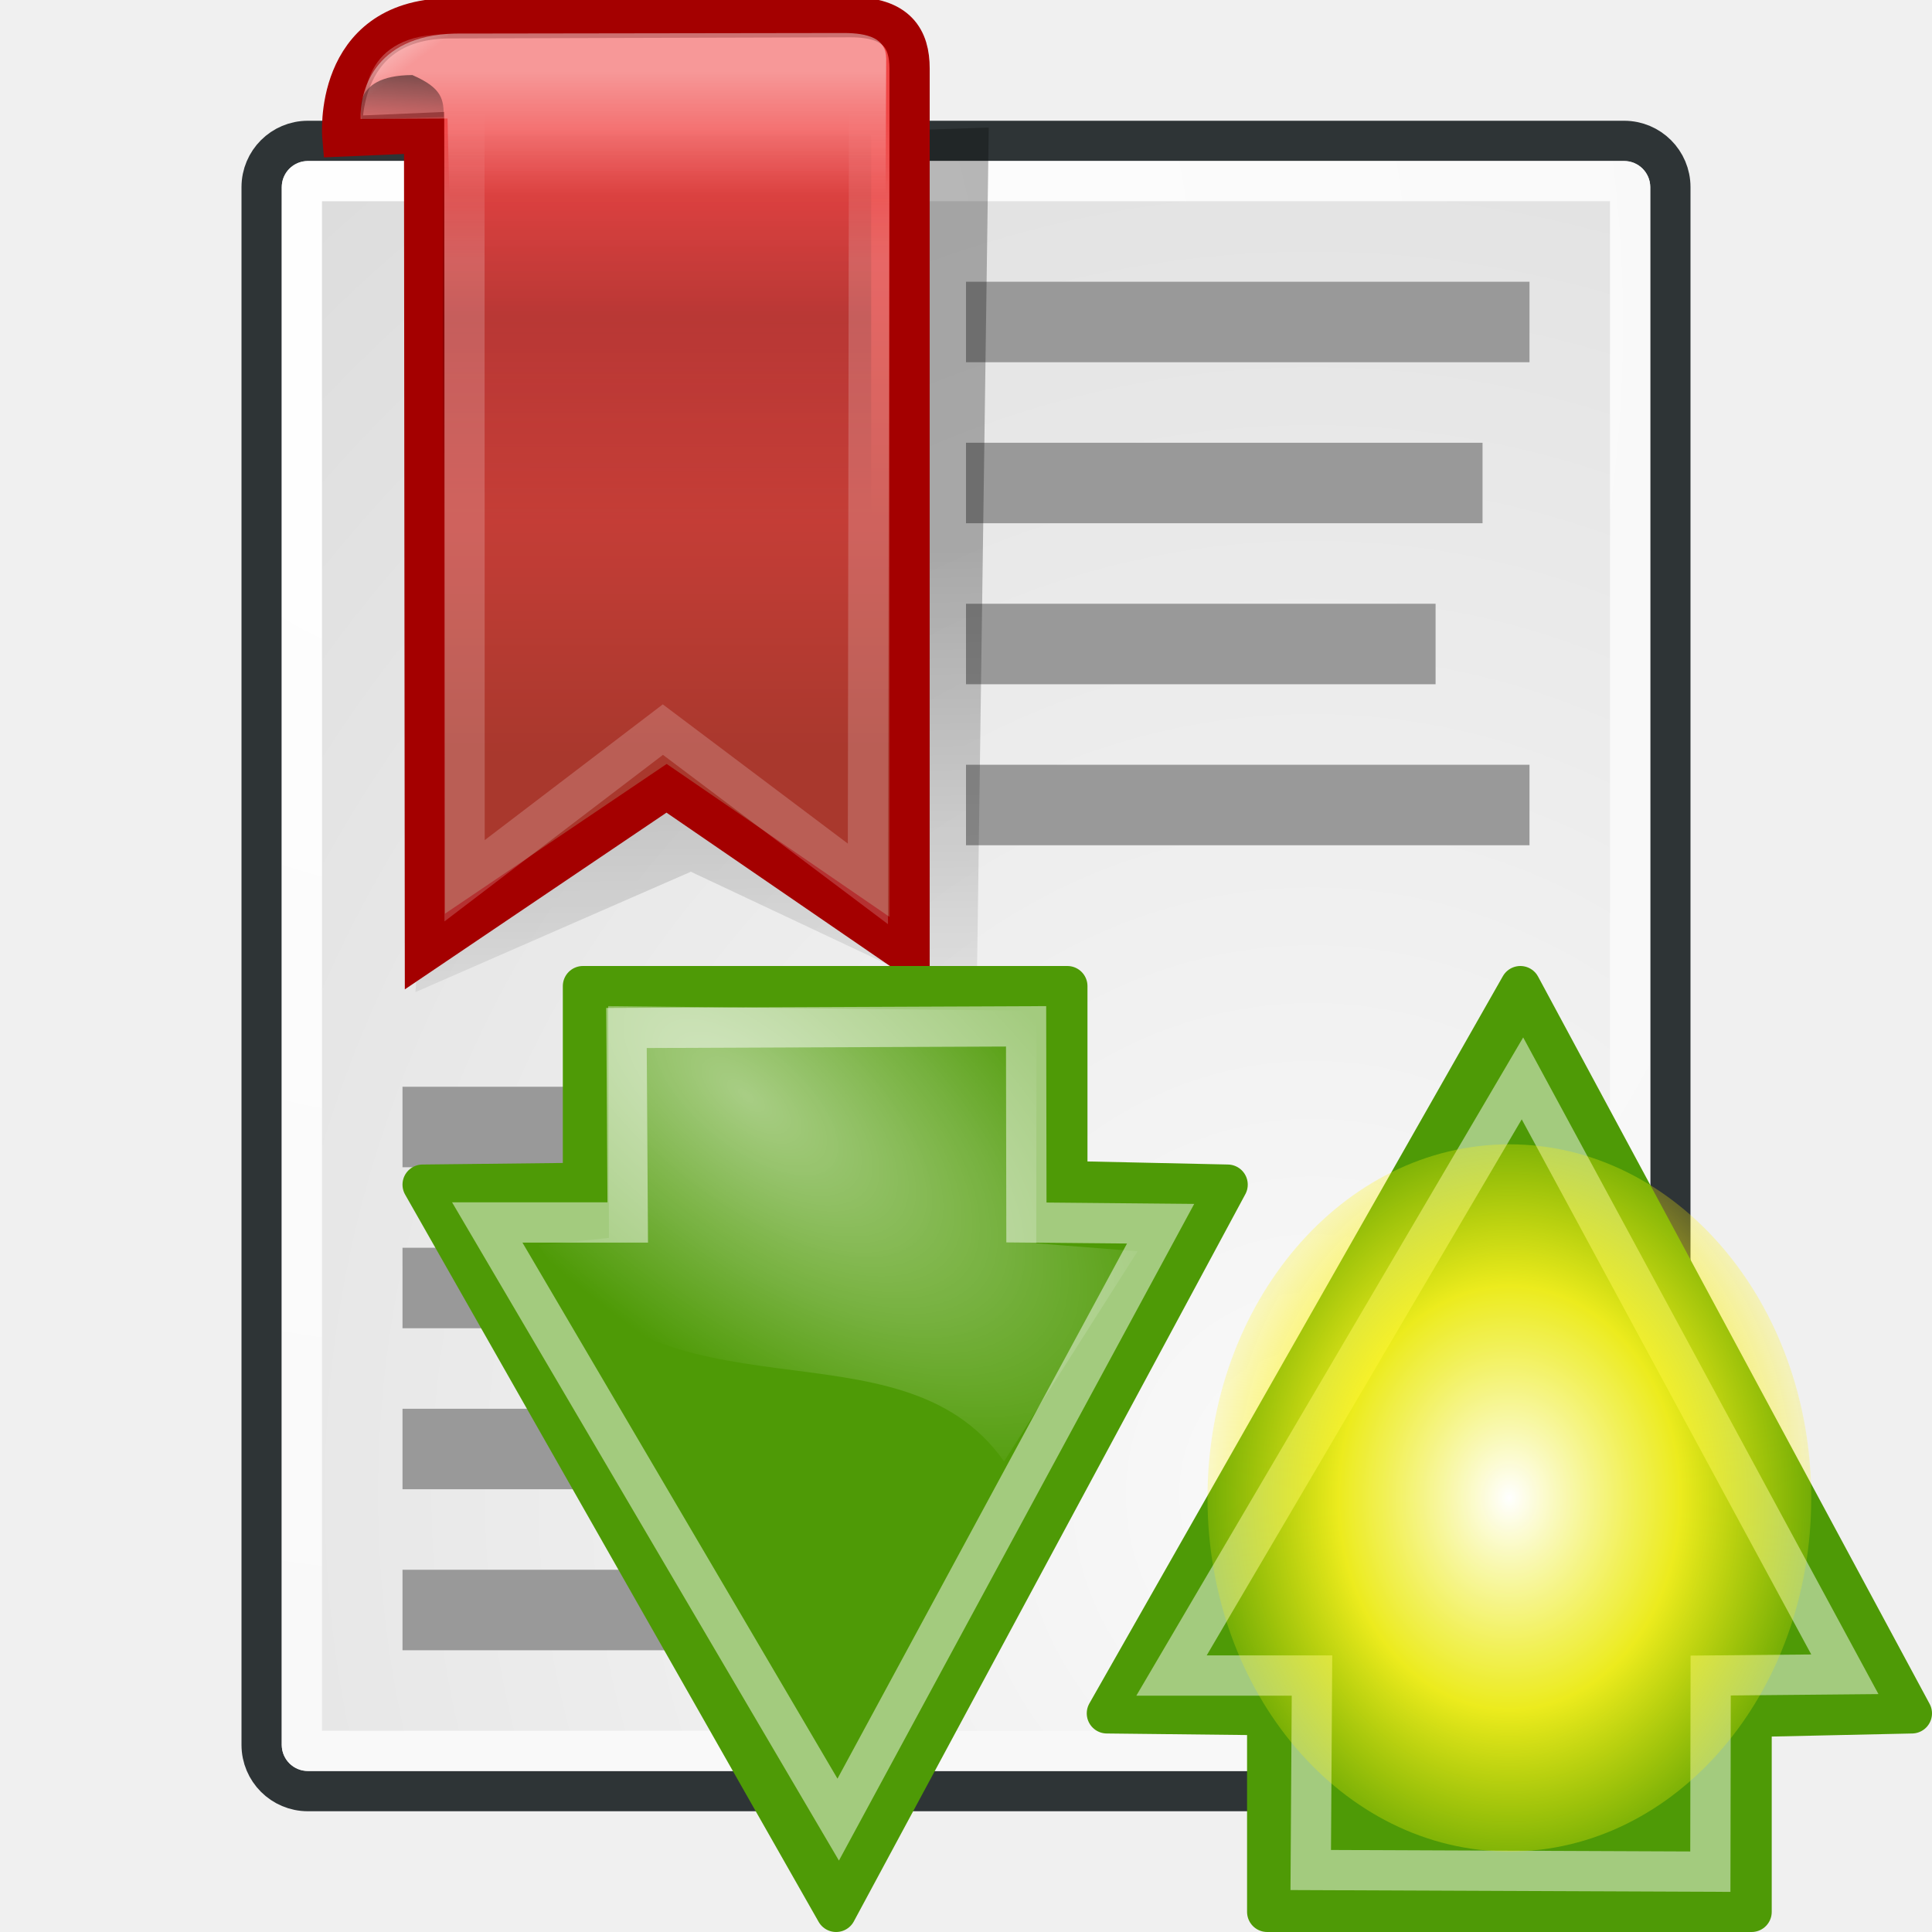
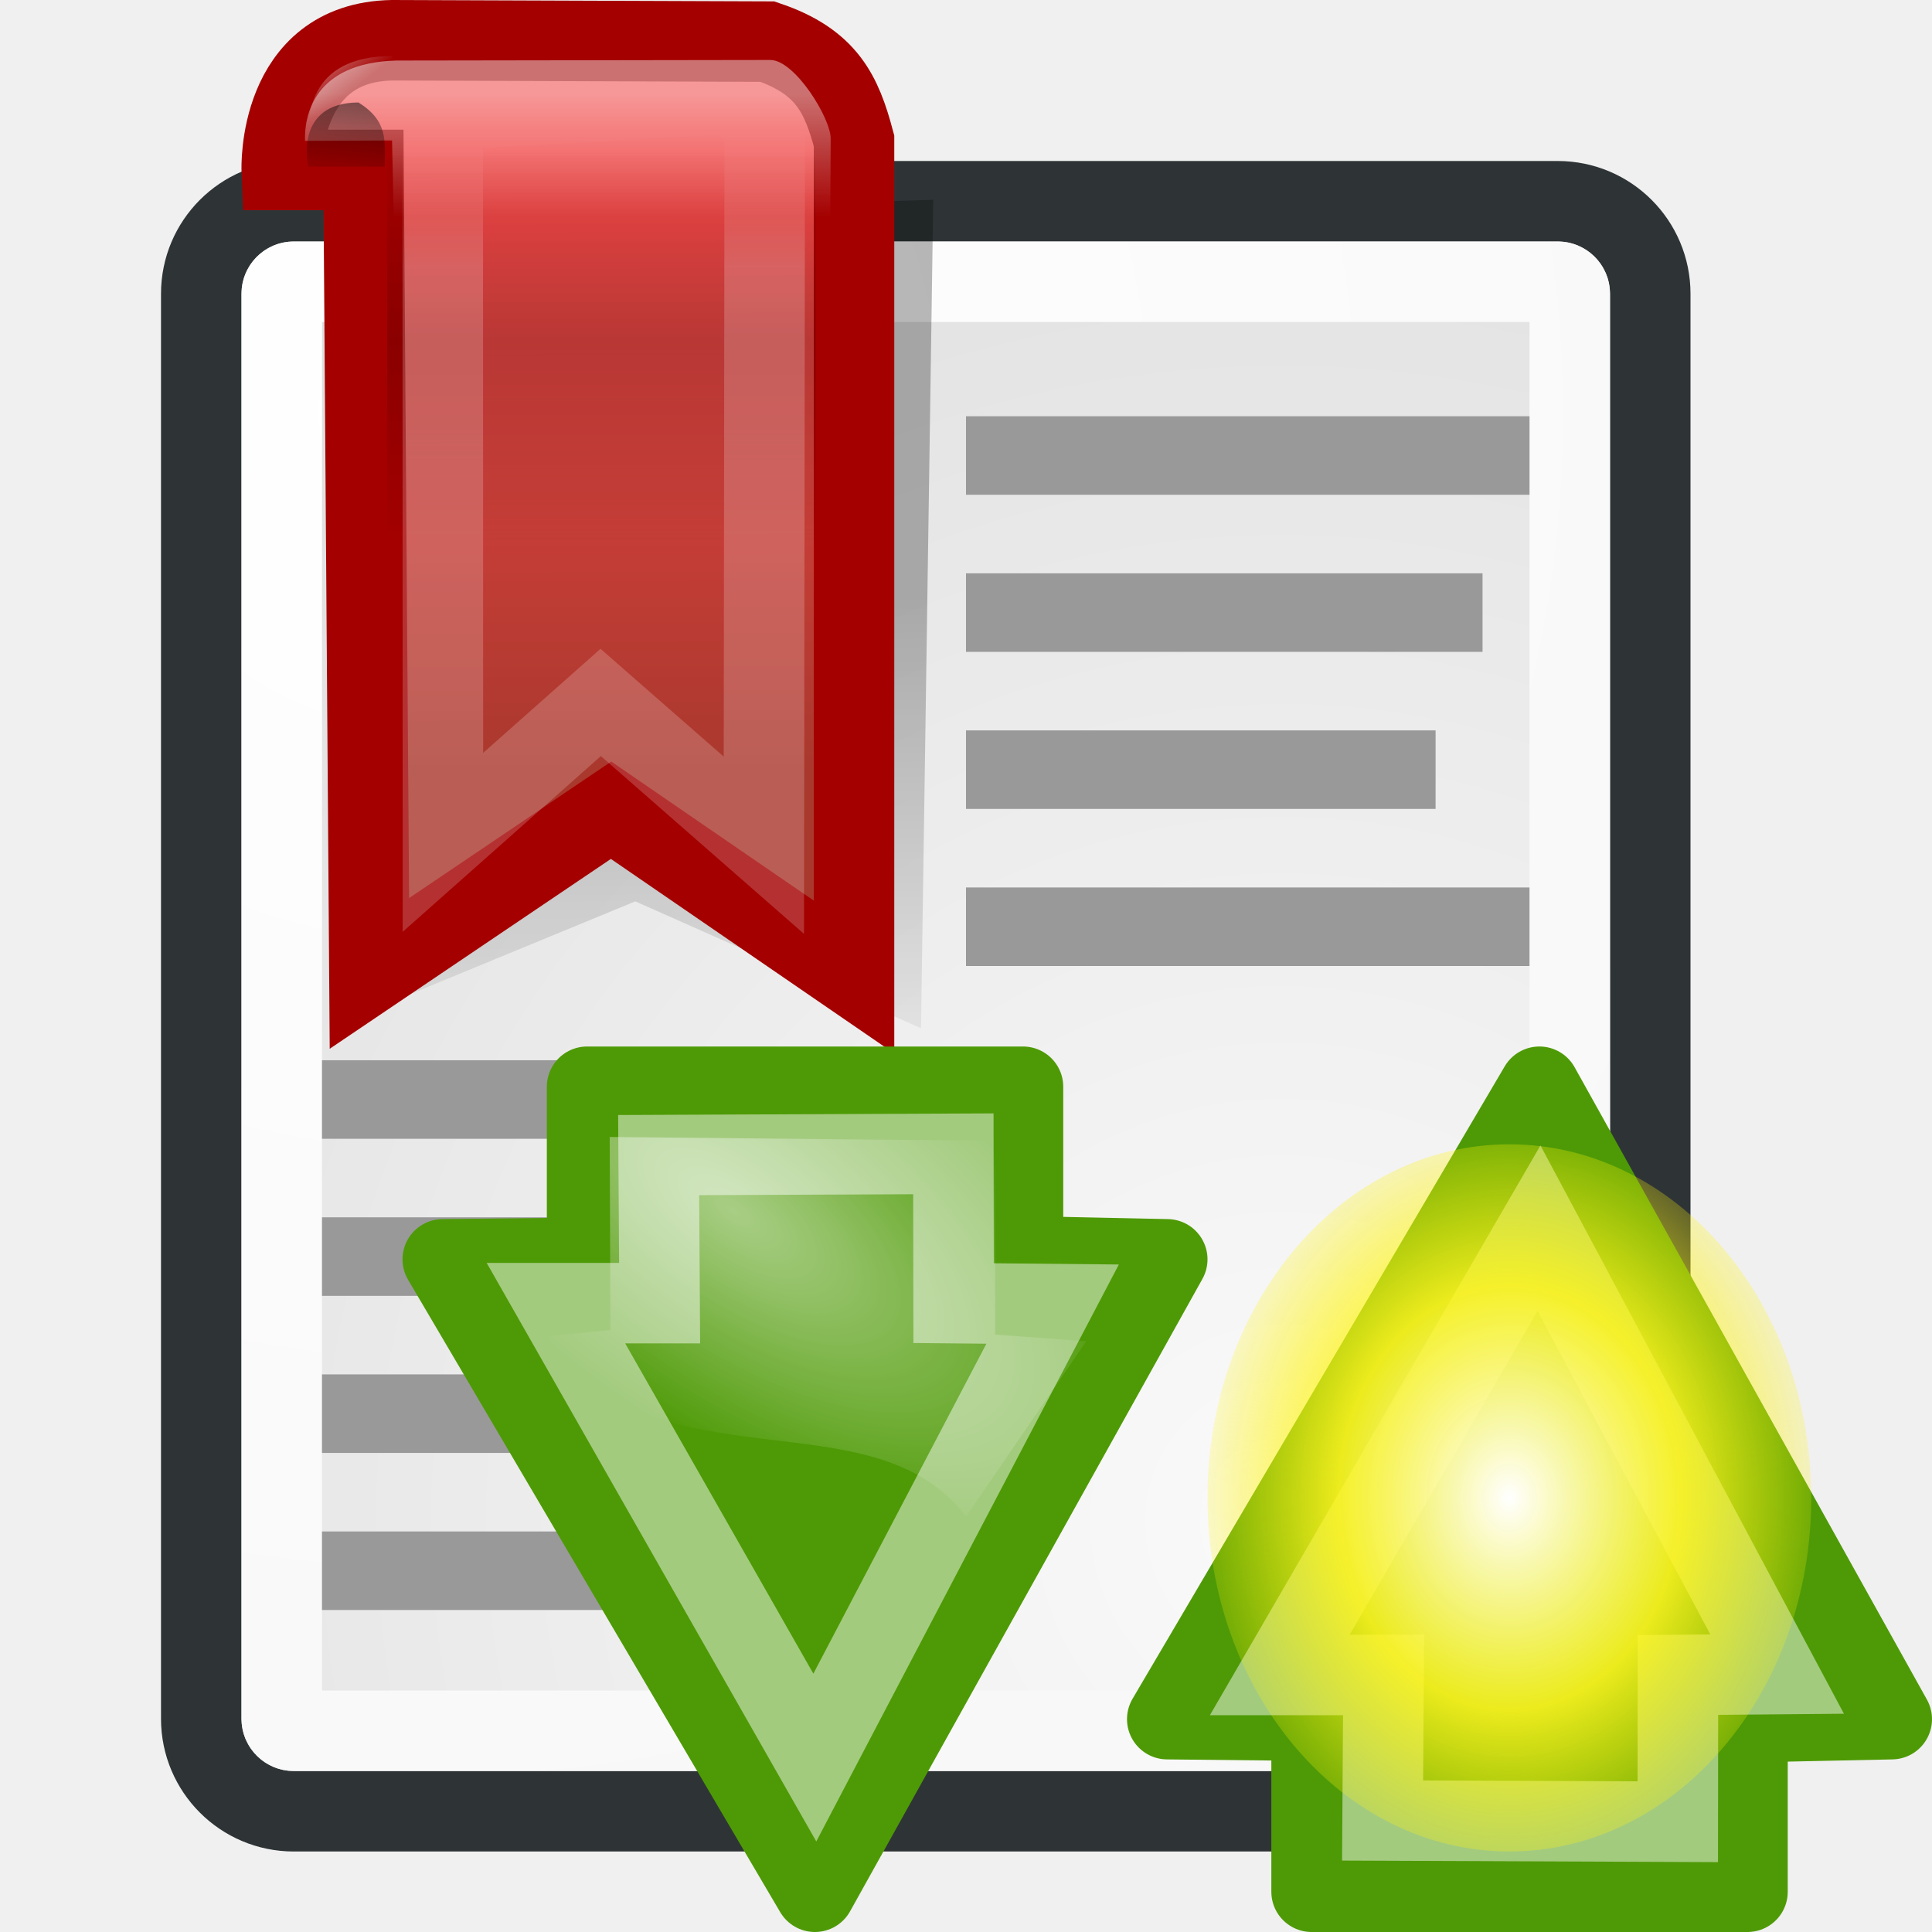
- <svg xmlns="http://www.w3.org/2000/svg" xmlns:xlink="http://www.w3.org/1999/xlink" id="svg249" height="48px" width="48px">
-   <defs id="defs3">
+ <svg xmlns="http://www.w3.org/2000/svg" xmlns:xlink="http://www.w3.org/1999/xlink" width="24" height="24" id="svg2239" version="1.0">
+   <defs id="defs2241">
    <linearGradient id="linearGradient8650">
      <stop id="stop8652" offset="0" style="stop-color:#ffffff;stop-opacity:1;" />
      <stop id="stop8654" offset="1" style="stop-color:#ffffff;stop-opacity:0;" />
-     </linearGradient>
-     <linearGradient xlink:href="#linearGradient2797" id="linearGradient1491" gradientUnits="userSpaceOnUse" x1="5.965" y1="26.048" x2="52.854" y2="26.048" gradientTransform="translate(1.385868,-0.2557187)" />
-     <linearGradient id="linearGradient2797">
-       <stop style="stop-color:#ffffff;stop-opacity:1;" offset="0" id="stop2799" />
-       <stop style="stop-color:#ffffff;stop-opacity:0;" offset="1" id="stop2801" />
-     </linearGradient>
-     <linearGradient xlink:href="#linearGradient2797" id="linearGradient1493" gradientUnits="userSpaceOnUse" x1="5.965" y1="26.048" x2="60.484" y2="31.829" gradientTransform="translate(-8.668128,30.59463)" />
-     <linearGradient id="linearGradient2682">
-       <stop style="stop-color:#39c33c;stop-opacity:1;" offset="0" id="stop2684" />
-       <stop style="stop-color:#89aedc;stop-opacity:0;" offset="1" id="stop2686" />
-     </linearGradient>
-     <linearGradient xlink:href="#linearGradient2831" id="linearGradient2688" x1="36.714" y1="31.456" x2="37.124" y2="24.842" gradientUnits="userSpaceOnUse" gradientTransform="matrix(0.6904119,0,0,0.783279,18.49691,14.01154)" />
-     <linearGradient id="linearGradient2690">
-       <stop style="stop-color:#c4ebc5;stop-opacity:1;" offset="0" id="stop2692" />
-       <stop style="stop-color:#c4d7eb;stop-opacity:0;" offset="1" id="stop2694" />
-     </linearGradient>
-     <linearGradient xlink:href="#linearGradient2690" id="linearGradient2696" x1="32.648" y1="30.749" x2="37.124" y2="24.842" gradientUnits="userSpaceOnUse" gradientTransform="matrix(0.6904119,0,0,0.783279,18.49691,14.01154)" />
-     <linearGradient id="linearGradient2871">
-       <stop style="stop-color:#36a434;stop-opacity:1;" offset="0" id="stop2873" />
-       <stop style="stop-color:#34a471;stop-opacity:1;" offset="1" id="stop2875" />
-     </linearGradient>
-     <linearGradient xlink:href="#linearGradient2871" id="linearGradient6122" gradientUnits="userSpaceOnUse" x1="46.835" y1="45.264" x2="45.38" y2="50.94" />
-     <linearGradient id="linearGradient2847">
-       <stop style="stop-color:#3465a4;stop-opacity:1;" offset="0" id="stop2849" />
-       <stop id="stop9062" offset="0.5" style="stop-color:#3465a4;stop-opacity:0.498;" />
-       <stop style="stop-color:#3465a4;stop-opacity:0;" offset="1" id="stop2851" />
-     </linearGradient>
-     <linearGradient xlink:href="#linearGradient2831" id="linearGradient1488" gradientUnits="userSpaceOnUse" gradientTransform="matrix(-0.6902214,0,0,-0.783279,50.97163,51.52257)" x1="37.128" y1="29.73" x2="37.065" y2="26.194" />
-     <linearGradient id="linearGradient2831">
-       <stop style="stop-color:#34a43c;stop-opacity:1;" offset="0" id="stop2833" />
-       <stop id="stop2855" offset="0.333" style="stop-color:#5bbe68;stop-opacity:1;" />
-       <stop style="stop-color:#83d890;stop-opacity:0;" offset="1" id="stop2835" />
-     </linearGradient>
-     <linearGradient xlink:href="#linearGradient2831" id="linearGradient1486" gradientUnits="userSpaceOnUse" gradientTransform="matrix(0.6902214,0,0,0.783279,18.48809,15.39383)" x1="13.479" y1="10.612" x2="15.419" y2="19.115" />
-     <linearGradient id="linearGradient5048">
-       <stop style="stop-color:black;stop-opacity:0;" offset="0" id="stop5050" />
-       <stop id="stop5056" offset="0.5" style="stop-color:black;stop-opacity:1;" />
-       <stop style="stop-color:black;stop-opacity:0;" offset="1" id="stop5052" />
-     </linearGradient>
-     <linearGradient id="linearGradient2906">
-       <stop style="stop-color:#ffffff;stop-opacity:1;" offset="0" id="stop2908" />
-       <stop style="stop-color:#ffffff;stop-opacity:0;" offset="1" id="stop2910" />
-     </linearGradient>
-     <linearGradient id="linearGradient2896">
-       <stop style="stop-color:#000000;stop-opacity:1;" offset="0" id="stop2898" />
-       <stop style="stop-color:#000000;stop-opacity:0;" offset="1" id="stop2900" />
-     </linearGradient>
-     <linearGradient id="linearGradient2598">
-       <stop style="stop-color:#a9382d;stop-opacity:1;" offset="0" id="stop2600" />
-       <stop style="stop-color:#f04646;stop-opacity:1;" offset="1" id="stop2602" />
-     </linearGradient>
-     <linearGradient id="linearGradient2590">
-       <stop style="stop-color:#ffffff;stop-opacity:1;" offset="0" id="stop2592" />
-       <stop style="stop-color:#ffffff;stop-opacity:0;" offset="1" id="stop2594" />
-     </linearGradient>
-     <linearGradient id="linearGradient5897">
-       <stop style="stop-color:#000000;stop-opacity:0;" offset="0" id="stop5899" />
-       <stop id="stop5905" offset="0.5" style="stop-color:#000000;stop-opacity:0.567;" />
-       <stop style="stop-color:#000000;stop-opacity:0;" offset="1" id="stop5901" />
-     </linearGradient>
-     <linearGradient id="linearGradient5866">
-       <stop style="stop-color:#000000;stop-opacity:1;" offset="0" id="stop5868" />
-       <stop style="stop-color:#000000;stop-opacity:0;" offset="1" id="stop5870" />
-     </linearGradient>
-     <linearGradient id="linearGradient4404">
-       <stop style="stop-color:#ffffff;stop-opacity:1;" offset="0" id="stop4406" />
-       <stop style="stop-color:#ffffff;stop-opacity:0;" offset="1" id="stop4408" />
-     </linearGradient>
-     <linearGradient id="linearGradient4542">
-       <stop style="stop-color:#000000;stop-opacity:1;" offset="0" id="stop4544" />
-       <stop style="stop-color:#000000;stop-opacity:0;" offset="1" id="stop4546" />
-     </linearGradient>
-     <linearGradient id="linearGradient15662">
-       <stop id="stop15664" offset="0" style="stop-color:#ffffff;stop-opacity:1;" />
-       <stop id="stop15666" offset="1" style="stop-color:#f8f8f8;stop-opacity:1;" />
-     </linearGradient>
-     <linearGradient id="linearGradient269">
-       <stop id="stop270" offset="0" style="stop-color:#a3a3a3;stop-opacity:1;" />
-       <stop id="stop271" offset="1" style="stop-color:#4c4c4c;stop-opacity:1;" />
-     </linearGradient>
-     <linearGradient id="linearGradient259">
-       <stop id="stop260" offset="0" style="stop-color:#fafafa;stop-opacity:1;" />
-       <stop id="stop261" offset="1" style="stop-color:#bbbbbb;stop-opacity:1;" />
    </linearGradient>
    <linearGradient id="linearGradient12512">
      <stop id="stop12513" offset="0" style="stop-color:#ffffff;stop-opacity:1;" />
      <stop id="stop12517" offset="0.5" style="stop-color:#fff520;stop-opacity:0.891;" />
      <stop id="stop12514" offset="1" style="stop-color:#fff300;stop-opacity:0;" />
    </linearGradient>
-     <radialGradient xlink:href="#linearGradient259" id="radialGradient15658" gradientUnits="userSpaceOnUse" gradientTransform="matrix(0.9639356,0,0,1.043155,-0.1272217,-0.1535308)" cx="33.967" cy="35.737" fx="33.967" fy="35.737" r="86.708" />
-     <radialGradient xlink:href="#linearGradient15662" id="radialGradient15668" gradientUnits="userSpaceOnUse" gradientTransform="matrix(0.9748938,0,0,1.034189,3.158011,0.5570802)" cx="8.144" cy="7.268" fx="8.144" fy="7.268" r="38.159" />
-     <radialGradient xlink:href="#linearGradient4542" id="radialGradient4548" cx="24.307" cy="42.078" fx="24.307" fy="42.078" r="15.822" gradientTransform="matrix(1,0,0,0.284916,0,30.08928)" gradientUnits="userSpaceOnUse" />
-     <linearGradient xlink:href="#linearGradient5866" id="linearGradient2500" gradientUnits="userSpaceOnUse" gradientTransform="matrix(1.224255,0,0,1.02238,-3.612772,0.2332139)" x1="19.452" y1="13.174" x2="19.685" y2="27.095" />
-     <linearGradient xlink:href="#linearGradient2598" id="linearGradient2502" gradientUnits="userSpaceOnUse" gradientTransform="matrix(1.319549,0,0,1.035806,-7.090541,-1.043247)" x1="18.431" y1="19.119" x2="18.402" y2="4.27" />
-     <linearGradient xlink:href="#linearGradient4404" id="linearGradient2504" gradientUnits="userSpaceOnUse" gradientTransform="matrix(-1.319549,0,0,1.086078,36.3158,-0.2665151)" x1="16.812" y1="1.875" x2="16.812" y2="4.719" />
-     <linearGradient xlink:href="#linearGradient5897" id="linearGradient2506" gradientUnits="userSpaceOnUse" gradientTransform="matrix(1.330598,0,0,1.701547,-8.958962,-13.67838)" x1="19" y1="9.774" x2="19" y2="15.636" />
-     <linearGradient xlink:href="#linearGradient2590" id="linearGradient2508" gradientUnits="userSpaceOnUse" gradientTransform="matrix(1.319549,0,0,1.020929,-9.729639,0.2207349)" x1="19.97" y1="6.117" x2="19.97" y2="2.531" />
-     <linearGradient xlink:href="#linearGradient2906" id="linearGradient2510" gradientUnits="userSpaceOnUse" gradientTransform="matrix(1,0,0,0.9447472,-3.984341,-0.5582141)" x1="13.354" y1="1.487" x2="14.076" y2="2.402" />
-     <linearGradient xlink:href="#linearGradient2896" id="linearGradient2512" gradientUnits="userSpaceOnUse" gradientTransform="matrix(0.7054355,0,0,0.549971,0.1747415,0.9322249)" x1="14.584" y1="1.639" x2="14.331" y2="4.529" />
-     <radialGradient xlink:href="#linearGradient12512" id="radialGradient2593" gradientUnits="userSpaceOnUse" gradientTransform="matrix(-1.134015,-1.193205e-6,-7.9650437e-8,-1.199205,117.3708,274.9007)" cx="55" cy="125" fx="55" fy="125" r="14.375" />
-     <radialGradient xlink:href="#linearGradient8650" id="radialGradient2595" gradientUnits="userSpaceOnUse" gradientTransform="matrix(0.6525347,0.2663433,-0.1548986,-0.5184085,25.43893,26.83245)" cx="17.421" cy="8.21" fx="17.421" fy="8.21" r="17.171" />
+     <linearGradient id="linearGradient15662">
+       <stop id="stop15664" offset="0" style="stop-color:#ffffff;stop-opacity:1;" />
+       <stop id="stop15666" offset="1" style="stop-color:#f8f8f8;stop-opacity:1;" />
+     </linearGradient>
+     <radialGradient xlink:href="#linearGradient15662" id="radialGradient15668" gradientUnits="userSpaceOnUse" gradientTransform="matrix(0.4726759,0,0,0.477318,1.394793,1.680191)" cx="8.144" cy="7.268" fx="8.144" fy="7.268" r="38.159" />
+     <linearGradient id="linearGradient259">
+       <stop id="stop260" offset="0" style="stop-color:#fafafa;stop-opacity:1;" />
+       <stop id="stop261" offset="1" style="stop-color:#bbbbbb;stop-opacity:1;" />
+     </linearGradient>
+     <radialGradient xlink:href="#linearGradient259" id="radialGradient15658" gradientUnits="userSpaceOnUse" gradientTransform="matrix(0.4957383,0,0,0.5088561,-0.9082853,0.7177894)" cx="33.967" cy="35.737" fx="33.967" fy="35.737" r="86.708" />
+     <linearGradient id="linearGradient2896">
+       <stop style="stop-color:#000000;stop-opacity:1;" offset="0" id="stop2898" />
+       <stop style="stop-color:#000000;stop-opacity:0;" offset="1" id="stop2900" />
+     </linearGradient>
+     <linearGradient xlink:href="#linearGradient2896" id="linearGradient2512" gradientUnits="userSpaceOnUse" gradientTransform="matrix(0.3527177,0,0,0.3968935,-0.5823082,0.599503)" x1="14.584" y1="1.639" x2="14.331" y2="4.529" />
+     <linearGradient id="linearGradient2906">
+       <stop style="stop-color:#ffffff;stop-opacity:1;" offset="0" id="stop2908" />
+       <stop style="stop-color:#ffffff;stop-opacity:0;" offset="1" id="stop2910" />
+     </linearGradient>
+     <linearGradient xlink:href="#linearGradient2906" id="linearGradient2510" gradientUnits="userSpaceOnUse" gradientTransform="matrix(0.5,0,0,0.4723736,-2.682019,-6.5701006e-3)" x1="13.354" y1="1.487" x2="14.076" y2="2.402" />
+     <linearGradient id="linearGradient2590">
+       <stop style="stop-color:#ffffff;stop-opacity:1;" offset="0" id="stop2592" />
+       <stop style="stop-color:#ffffff;stop-opacity:0;" offset="1" id="stop2594" />
+     </linearGradient>
+     <linearGradient xlink:href="#linearGradient2590" id="linearGradient2508" gradientUnits="userSpaceOnUse" gradientTransform="matrix(0.5250247,0,0,0.4723945,-2.961994,0.4411996)" x1="19.97" y1="6.117" x2="19.97" y2="2.531" />
+     <linearGradient id="linearGradient5897">
+       <stop style="stop-color:#000000;stop-opacity:0;" offset="0" id="stop5899" />
+       <stop id="stop5905" offset="0.5" style="stop-color:#000000;stop-opacity:0.567;" />
+       <stop style="stop-color:#000000;stop-opacity:0;" offset="1" id="stop5901" />
+     </linearGradient>
+     <linearGradient xlink:href="#linearGradient5897" id="linearGradient2506" gradientUnits="userSpaceOnUse" gradientTransform="matrix(0.6652988,0,0,0.8507738,-5.169331,-6.566651)" x1="19" y1="9.774" x2="19" y2="15.636" />
+     <linearGradient id="linearGradient4404">
+       <stop style="stop-color:#ffffff;stop-opacity:1;" offset="0" id="stop4406" />
+       <stop style="stop-color:#ffffff;stop-opacity:0;" offset="1" id="stop4408" />
+     </linearGradient>
+     <linearGradient xlink:href="#linearGradient4404" id="linearGradient2504" gradientUnits="userSpaceOnUse" gradientTransform="matrix(-0.6597745,0,0,0.543039,17.46805,0.13928)" x1="16.812" y1="1.875" x2="16.812" y2="4.719" />
+     <linearGradient id="linearGradient2598">
+       <stop style="stop-color:#a9382d;stop-opacity:1;" offset="0" id="stop2600" />
+       <stop style="stop-color:#f04646;stop-opacity:1;" offset="1" id="stop2602" />
+     </linearGradient>
+     <linearGradient xlink:href="#linearGradient2598" id="linearGradient2502" gradientUnits="userSpaceOnUse" gradientTransform="matrix(0.6597745,0,0,0.5179028,-4.23512,-0.249086)" x1="18.431" y1="19.119" x2="18.402" y2="4.27" />
+     <linearGradient id="linearGradient5866">
+       <stop style="stop-color:#000000;stop-opacity:1;" offset="0" id="stop5868" />
+       <stop style="stop-color:#000000;stop-opacity:0;" offset="1" id="stop5870" />
+     </linearGradient>
+     <linearGradient xlink:href="#linearGradient5866" id="linearGradient2500" gradientUnits="userSpaceOnUse" gradientTransform="matrix(0.6121275,0,0,0.4819191,-2.496235,1.098222)" x1="19.452" y1="13.174" x2="19.685" y2="27.095" />
+     <radialGradient xlink:href="#linearGradient8650" id="radialGradient2669" gradientUnits="userSpaceOnUse" gradientTransform="matrix(0.2936405,0.1109764,-6.9704362e-2,-0.2160035,4.572521,14.88852)" cx="17.421" cy="8.21" fx="17.421" fy="8.21" r="17.171" />
+     <radialGradient xlink:href="#linearGradient12512" id="radialGradient2678" gradientUnits="userSpaceOnUse" gradientTransform="matrix(-1.134015,-1.193205e-6,-7.9650437e-8,-1.199205,117.3708,274.9007)" cx="55" cy="125" fx="55" fy="125" r="14.375" />
  </defs>
-   <g style="display:inline" id="layer1">
-     <rect style="color:#000000;fill:url(#radialGradient15658);fill-opacity:1;fill-rule:nonzero;stroke:#2e3436;stroke-width:1;stroke-linecap:round;stroke-linejoin:round;marker:none;marker-start:none;marker-mid:none;marker-end:none;stroke-miterlimit:4;stroke-dashoffset:0;stroke-opacity:1;visibility:visible;display:block;overflow:visible" id="rect15391" width="35" height="41" x="6.5" y="3.5" ry="1.149" rx="1.149" />
-     <rect style="color:#000000;fill:none;fill-opacity:1;fill-rule:nonzero;stroke:url(#radialGradient15668);stroke-width:1;stroke-linecap:round;stroke-linejoin:round;marker:none;marker-start:none;marker-mid:none;marker-end:none;stroke-miterlimit:4;stroke-dashoffset:0;stroke-opacity:1;visibility:visible;display:block;overflow:visible" id="rect15660" width="33" height="39" x="7.5" y="4.5" ry="0.149" rx="0.149" />
-     <g id="g2250" transform="translate(-1.999995,20)">
+   <g id="layer1">
+     <rect style="color:#000000;fill:url(#radialGradient15658);fill-opacity:1;fill-rule:nonzero;stroke:#2e3436;stroke-width:1;stroke-linecap:round;stroke-linejoin:round;marker:none;marker-start:none;marker-mid:none;marker-end:none;stroke-miterlimit:4;stroke-dashoffset:0;stroke-opacity:1;visibility:visible;display:block;overflow:visible" id="rect15391" width="18" height="20" x="2.5" y="2.5" ry="1.149" rx="1.149" />
+     <rect style="color:#000000;fill:none;fill-opacity:1;fill-rule:nonzero;stroke:url(#radialGradient15668);stroke-width:1;stroke-linecap:round;stroke-linejoin:round;marker:none;marker-start:none;marker-mid:none;marker-end:none;stroke-miterlimit:4;stroke-dashoffset:0;stroke-opacity:1;visibility:visible;display:block;overflow:visible" id="rect15660" width="16" height="18" x="3.5" y="3.5" ry="0.149" rx="0.149" />
+     <g style="display:inline" id="g2250" transform="matrix(0.5,0,0,0.4878049,-1.999998,9.756097)">
      <rect y="7" x="12" height="2" width="12" id="rect4248" style="color:#000000;fill:#999999;fill-opacity:1;fill-rule:evenodd;stroke:none;stroke-width:1;stroke-linecap:butt;stroke-linejoin:miter;marker:none;marker-start:none;marker-mid:none;marker-end:none;stroke-miterlimit:4;stroke-dasharray:none;stroke-dashoffset:0;stroke-opacity:1;visibility:visible;display:inline;overflow:visible" />
      <rect style="color:#000000;fill:#999999;fill-opacity:1;fill-rule:evenodd;stroke:none;stroke-width:1;stroke-linecap:butt;stroke-linejoin:miter;marker:none;marker-start:none;marker-mid:none;marker-end:none;stroke-miterlimit:4;stroke-dasharray:none;stroke-dashoffset:0;stroke-opacity:1;visibility:visible;display:inline;overflow:visible" id="rect4250" width="11" height="2" x="12" y="11" />
      <rect y="15" x="12" height="2" width="10" id="rect4252" style="color:#000000;fill:#999999;fill-opacity:1;fill-rule:evenodd;stroke:none;stroke-width:1;stroke-linecap:butt;stroke-linejoin:miter;marker:none;marker-start:none;marker-mid:none;marker-end:none;stroke-miterlimit:4;stroke-dasharray:none;stroke-dashoffset:0;stroke-opacity:1;visibility:visible;display:inline;overflow:visible" />
      <rect style="color:#000000;fill:#999999;fill-opacity:1;fill-rule:evenodd;stroke:none;stroke-width:1;stroke-linecap:butt;stroke-linejoin:miter;marker:none;marker-start:none;marker-mid:none;marker-end:none;stroke-miterlimit:4;stroke-dasharray:none;stroke-dashoffset:0;stroke-opacity:1;visibility:visible;display:inline;overflow:visible" id="rect4254" width="12" height="2" x="12" y="19" />
    </g>
-     <g style="display:inline" id="g3825" transform="matrix(1.166666,0,0,1,10.00001,0)">
+     <g style="display:inline" id="g3825" transform="matrix(0.5833331,0,0,0.4878049,5.000006,1.756097)">
      <rect y="7" x="12" height="2" width="12" id="rect3827" style="color:#000000;fill:#999999;fill-opacity:1;fill-rule:evenodd;stroke:none;stroke-width:1;stroke-linecap:butt;stroke-linejoin:miter;marker:none;marker-start:none;marker-mid:none;marker-end:none;stroke-miterlimit:4;stroke-dasharray:none;stroke-dashoffset:0;stroke-opacity:1;visibility:visible;display:inline;overflow:visible" />
      <rect style="color:#000000;fill:#999999;fill-opacity:1;fill-rule:evenodd;stroke:none;stroke-width:1;stroke-linecap:butt;stroke-linejoin:miter;marker:none;marker-start:none;marker-mid:none;marker-end:none;stroke-miterlimit:4;stroke-dasharray:none;stroke-dashoffset:0;stroke-opacity:1;visibility:visible;display:inline;overflow:visible" id="rect3829" width="11" height="2" x="12" y="11" />
      <rect y="15" x="12" height="2" width="10" id="rect3831" style="color:#000000;fill:#999999;fill-opacity:1;fill-rule:evenodd;stroke:none;stroke-width:1;stroke-linecap:butt;stroke-linejoin:miter;marker:none;marker-start:none;marker-mid:none;marker-end:none;stroke-miterlimit:4;stroke-dasharray:none;stroke-dashoffset:0;stroke-opacity:1;visibility:visible;display:inline;overflow:visible" />
      <rect style="color:#000000;fill:#999999;fill-opacity:1;fill-rule:evenodd;stroke:none;stroke-width:1;stroke-linecap:butt;stroke-linejoin:miter;marker:none;marker-start:none;marker-mid:none;marker-end:none;stroke-miterlimit:4;stroke-dasharray:none;stroke-dashoffset:0;stroke-opacity:1;visibility:visible;display:inline;overflow:visible" id="rect3833" width="12" height="2" x="12" y="19" />
    </g>
  </g>
  <g id="layer2">
-     <path style="opacity:0.28;fill:url(#linearGradient2500);fill-opacity:1;fill-rule:evenodd;stroke:none;stroke-width:0.25pt;stroke-linecap:butt;stroke-linejoin:miter;stroke-opacity:1;display:inline" d="M 24.262,25 L 17.164,21.658 L 10.323,24.648 L 11.634,3.593 L 24.565,3.17 L 24.262,25 z " id="path5138" />
-     <path style="fill:url(#linearGradient2502);fill-opacity:1;fill-rule:evenodd;stroke:#a40000;stroke-width:1;stroke-linecap:butt;stroke-linejoin:miter;stroke-miterlimit:4;stroke-opacity:1;display:inline" d="M 8.505,3.39 C 8.505,3.39 8.256,0.505 11.124,0.455 L 21.135,0.427 C 22.293,0.427 22.598,0.972 22.598,1.704 L 22.598,23.728 L 16.561,19.585 L 10.557,23.64 L 10.537,3.303 L 8.505,3.39 z " id="path2204" />
-     <path style="opacity:0.445;fill:url(#linearGradient2504);fill-opacity:1;fill-rule:evenodd;stroke:none;stroke-width:0.25pt;stroke-linecap:butt;stroke-linejoin:miter;stroke-opacity:1;display:inline" d="M 8.958,2.955 C 8.938,2.328 9.24,0.883 11.303,0.834 L 20.955,0.82 C 21.568,0.82 22.017,0.953 22.017,1.457 L 21.988,8.388 L 11.244,8.388 L 11.119,2.945 C 11.119,2.945 8.958,2.955 8.958,2.955 z " id="path3668" />
-     <rect style="opacity:0.28;fill:url(#linearGradient2506);fill-opacity:1;fill-rule:evenodd;stroke:none;stroke-width:1;stroke-linecap:round;stroke-linejoin:round;stroke-miterlimit:4;stroke-dasharray:none;stroke-dashoffset:0;stroke-opacity:1;display:inline" id="rect5895" width="10.645" height="10.209" x="11" y="3.337" rx="0.062" ry="0.065" />
-     <path style="fill:none;fill-opacity:1;fill-rule:evenodd;stroke:url(#linearGradient2508);stroke-width:1;stroke-linecap:butt;stroke-linejoin:miter;stroke-miterlimit:4;stroke-opacity:0.191;display:inline" d="M 20.492,1.784 L 21.591,2.505 L 21.563,21.96 L 16.469,18.127 L 11.543,21.882 L 11.538,2.215 L 20.492,1.784 z " id="path5969" />
-     <path style="opacity:0.483;color:#000000;fill:url(#linearGradient2510);fill-opacity:1;fill-rule:nonzero;stroke:none;stroke-width:1.105;stroke-linecap:butt;stroke-linejoin:miter;marker:none;marker-start:none;marker-mid:none;marker-end:none;stroke-miterlimit:4;stroke-dasharray:none;stroke-dashoffset:0;stroke-opacity:1;visibility:visible;display:inline;overflow:visible" d="M 11.174,3.163 L 11.13,0.846 C 9,0.846 9.009,2.389 9.009,3.163 L 11.174,3.163 z " id="path2894" />
-     <path id="path2904" d="M 11.024,2.907 C 11.024,2.476 10.993,2.189 10.245,1.865 C 8.623,1.871 8.997,2.97 8.997,2.97 L 11.024,2.907 z " style="opacity:0.5;color:#000000;fill:url(#linearGradient2512);fill-opacity:1;fill-rule:nonzero;stroke:none;stroke-width:1.105;stroke-linecap:butt;stroke-linejoin:miter;marker:none;marker-start:none;marker-mid:none;marker-end:none;stroke-miterlimit:4;stroke-dasharray:none;stroke-dashoffset:0;stroke-opacity:1;visibility:visible;display:inline;overflow:visible" />
+     <path style="opacity:0.28;fill:url(#linearGradient2500);fill-opacity:1;fill-rule:evenodd;stroke:none;stroke-width:0.25pt;stroke-linecap:butt;stroke-linejoin:miter;stroke-opacity:1;display:inline" d="M 11.441,12.773 L 7.892,11.197 L 4.472,12.607 L 5.127,2.682 L 11.593,2.482 L 11.441,12.773 z " id="path5138" />
+     <path style="fill:url(#linearGradient2502);fill-opacity:1;fill-rule:evenodd;stroke:#a40000;stroke-width:1;stroke-linecap:butt;stroke-linejoin:miter;stroke-miterlimit:4;stroke-opacity:1;display:inline" d="M 3.5,2.111 C 3.5,2.111 3.438,0.525 4.872,0.5 L 9.534,0.517 C 10.269,0.767 10.453,1.165 10.609,1.75 L 10.609,12.137 L 7.591,10.065 L 4.589,12.092 L 4.516,2.111 L 3.5,2.111 z " id="path2204" />
+     <path style="opacity:0.445;fill:url(#linearGradient2504);fill-opacity:1;fill-rule:evenodd;stroke:none;stroke-width:0.25pt;stroke-linecap:butt;stroke-linejoin:miter;stroke-opacity:1;display:inline" d="M 3.789,1.75 C 3.779,1.436 3.899,0.777 4.93,0.752 L 9.569,0.745 C 9.875,0.745 10.319,1.468 10.319,1.72 L 10.304,4.467 L 4.932,4.467 L 4.87,1.745 C 4.87,1.745 3.789,1.75 3.789,1.75 z " id="path3668" />
+     <rect style="opacity:0.28;fill:url(#linearGradient2506);fill-opacity:1;fill-rule:evenodd;stroke:none;stroke-width:1;stroke-linecap:round;stroke-linejoin:round;stroke-miterlimit:4;stroke-dasharray:none;stroke-dashoffset:0;stroke-opacity:1;display:inline" id="rect5895" width="5.322" height="5.105" x="4.81" y="1.941" rx="0.062" ry="0.065" />
+     <path style="fill:none;fill-opacity:1;fill-rule:evenodd;stroke:url(#linearGradient2508);stroke-width:1;stroke-linecap:butt;stroke-linejoin:miter;stroke-miterlimit:4;stroke-opacity:0.191;display:inline" d="M 9.063,1.165 L 9.5,1.498 L 9.489,10.5 L 7.462,8.726 L 5.502,10.464 L 5.5,1.364 L 9.063,1.165 z " id="path5969" />
+     <path style="opacity:0.483;color:#000000;fill:url(#linearGradient2510);fill-opacity:1;fill-rule:nonzero;stroke:none;stroke-width:1.105;stroke-linecap:butt;stroke-linejoin:miter;marker:none;marker-start:none;marker-mid:none;marker-end:none;stroke-miterlimit:4;stroke-dasharray:none;stroke-dashoffset:0;stroke-opacity:1;visibility:visible;display:inline;overflow:visible" d="M 4.897,1.854 L 4.875,0.696 C 3.81,0.696 3.815,1.467 3.815,1.854 L 4.897,1.854 z " id="path2894" />
+     <path id="path2904" d="M 4.78,2.07 C 4.78,1.759 4.827,1.507 4.453,1.273 C 3.642,1.277 3.829,2.07 3.829,2.07 L 4.78,2.07 z " style="opacity:0.5;color:#000000;fill:url(#linearGradient2512);fill-opacity:1;fill-rule:nonzero;stroke:none;stroke-width:1.105;stroke-linecap:butt;stroke-linejoin:miter;marker:none;marker-start:none;marker-mid:none;marker-end:none;stroke-miterlimit:4;stroke-dasharray:none;stroke-dashoffset:0;stroke-opacity:1;visibility:visible;display:inline;overflow:visible" />
  </g>
  <g id="layer3">
-     <g id="g2588" transform="translate(16,-1.1192093e-6)">
-       <path id="path18242" d="M 31.5,42.568 L 27.518,42.655 L 27.518,47.5 L 15.483,47.5 L 15.483,42.612 L 11.5,42.568 L 21.773,24.5 L 31.5,42.568 z " style="color:#000000;fill:#4e9a06;fill-opacity:1;fill-rule:evenodd;stroke:#4e9a06;stroke-width:1;stroke-linecap:round;stroke-linejoin:round;marker:none;marker-start:none;marker-mid:none;marker-end:none;stroke-miterlimit:10;stroke-dasharray:none;stroke-dashoffset:0;stroke-opacity:1;visibility:visible;display:inline;overflow:visible" />
-       <path id="path8658" d="M 26.493,46.501 L 16.565,46.46 L 16.596,41.628 L 13.106,41.628 L 21.825,26.792 L 29.835,41.597 L 26.501,41.628 L 26.493,46.501 z " style="opacity:0.481;color:#000000;fill:#4e9a06;fill-opacity:1;fill-rule:evenodd;stroke:#ffffff;stroke-width:1;stroke-linecap:butt;stroke-linejoin:miter;marker:none;marker-start:none;marker-mid:none;marker-end:none;stroke-miterlimit:10;stroke-dasharray:none;stroke-dashoffset:0;stroke-opacity:1;visibility:visible;display:inline;overflow:visible" />
-       <path transform="matrix(0.5217391,0,0,0.611127,-7.195651,-39.17583)" d="M 69.375 125 A 14.375 14.375 0 1 1  40.625,125 A 14.375 14.375 0 1 1  69.375 125 z" id="path12511" style="color:#000000;fill:url(#radialGradient2593);fill-opacity:1;fill-rule:nonzero;stroke:none;stroke-width:1.25;stroke-linecap:butt;stroke-linejoin:round;marker:none;marker-start:none;marker-mid:none;marker-end:none;stroke-miterlimit:4;stroke-dashoffset:0;stroke-opacity:1;visibility:visible;display:block" />
-     </g>
-     <g id="g2583" transform="translate(-17,1.1920929e-7)">
-       <path style="color:#000000;fill:#4e9a06;fill-opacity:1;fill-rule:evenodd;stroke:#4e9a06;stroke-width:1;stroke-linecap:round;stroke-linejoin:round;marker:none;marker-start:none;marker-mid:none;marker-end:none;stroke-miterlimit:10;stroke-dasharray:none;stroke-dashoffset:0;stroke-opacity:1;visibility:visible;display:inline;overflow:visible" d="M 47.5,29.432 L 43.518,29.345 L 43.518,24.5 L 31.483,24.5 L 31.483,29.388 L 27.5,29.432 L 37.773,47.5 L 47.5,29.432 z " id="path2579" />
-       <path style="opacity:0.481;color:#000000;fill:#4e9a06;fill-opacity:1;fill-rule:evenodd;stroke:#ffffff;stroke-width:1;stroke-linecap:butt;stroke-linejoin:miter;marker:none;marker-start:none;marker-mid:none;marker-end:none;stroke-miterlimit:10;stroke-dasharray:none;stroke-dashoffset:0;stroke-opacity:1;visibility:visible;display:inline;overflow:visible" d="M 42.493,25.499 L 32.565,25.54 L 32.596,30.372 L 29.106,30.372 L 37.825,45.208 L 45.835,30.403 L 42.501,30.372 L 42.493,25.499 z " id="path2581" />
-       <path id="path2563" d="M 41.946,36.308 C 39.323,32.588 33.343,35.634 30.381,30.937 L 32.129,30.755 L 32.11,24.997 L 42.751,25.112 L 42.746,30.889 L 45.263,31.088 L 41.946,36.308 z " style="opacity:0.508;color:#000000;fill:url(#radialGradient2595);fill-opacity:1;fill-rule:evenodd;stroke:none;stroke-width:1;stroke-linecap:round;stroke-linejoin:round;marker:none;marker-start:none;marker-mid:none;marker-end:none;stroke-miterlimit:10;stroke-dasharray:none;stroke-dashoffset:0;stroke-opacity:1;visibility:visible;display:inline;overflow:visible" />
-     </g>
+     <path style="color:#000000;fill:#4e9a06;fill-opacity:1;fill-rule:evenodd;stroke:#4e9a06;stroke-width:1;stroke-linecap:round;stroke-linejoin:round;marker:none;marker-start:none;marker-mid:none;marker-end:none;stroke-miterlimit:10;stroke-dasharray:none;stroke-dashoffset:0;stroke-opacity:1;visibility:visible;display:inline;overflow:visible" d="M 23.5,21.356 L 21.708,21.394 L 21.708,23.5 L 16.293,23.5 L 16.293,21.375 L 14.5,21.356 L 19.123,13.5 L 23.5,21.356 z " id="path18242" />
+     <path style="opacity:0.481;color:#000000;fill:#4e9a06;fill-opacity:1;fill-rule:evenodd;stroke:#ffffff;stroke-width:1;stroke-linecap:butt;stroke-linejoin:miter;marker:none;marker-start:none;marker-mid:none;marker-end:none;stroke-miterlimit:10;stroke-dasharray:none;stroke-dashoffset:0;stroke-opacity:1;visibility:visible;display:inline;overflow:visible" d="M 20.842,22.63 L 17.175,22.615 L 17.187,20.807 L 15.898,20.807 L 19.118,15.257 L 22.076,20.796 L 20.844,20.807 L 20.842,22.63 z " id="path8658" />
+     <path style="color:#000000;fill:url(#radialGradient2678);fill-opacity:1;fill-rule:nonzero;stroke:none;stroke-width:1.25;stroke-linecap:butt;stroke-linejoin:round;marker:none;marker-start:none;marker-mid:none;marker-end:none;stroke-miterlimit:4;stroke-dashoffset:0;stroke-opacity:1;visibility:visible;display:block" id="path12511" d="M 69.375 125 A 14.375 14.375 0 1 1  40.625,125 A 14.375 14.375 0 1 1  69.375 125 z" transform="matrix(0.2608695,0,0,0.3055635,4.402177,-19.58791)" />
+     <path id="path2579" d="M 14.5,15.644 L 12.708,15.606 L 12.708,13.5 L 7.293,13.5 L 7.293,15.625 L 5.5,15.644 L 10.123,23.5 L 14.5,15.644 z " style="color:#000000;fill:#4e9a06;fill-opacity:1;fill-rule:evenodd;stroke:#4e9a06;stroke-width:1;stroke-linecap:round;stroke-linejoin:round;marker:none;marker-start:none;marker-mid:none;marker-end:none;stroke-miterlimit:10;stroke-dasharray:none;stroke-dashoffset:0;stroke-opacity:1;visibility:visible;display:inline;overflow:visible" />
+     <path id="path2581" d="M 11.843,14.333 L 8.182,14.349 L 8.194,16.188 L 6.906,16.188 L 10.122,21.833 L 13.076,16.2 L 11.846,16.188 L 11.843,14.333 z " style="opacity:0.481;color:#000000;fill:#4e9a06;fill-opacity:1;fill-rule:evenodd;stroke:#ffffff;stroke-width:1;stroke-linecap:butt;stroke-linejoin:miter;marker:none;marker-start:none;marker-mid:none;marker-end:none;stroke-miterlimit:10;stroke-dasharray:none;stroke-dashoffset:0;stroke-opacity:1;visibility:visible;display:inline;overflow:visible" />
+     <path style="opacity:0.508;color:#000000;fill:url(#radialGradient2669);fill-opacity:1;fill-rule:evenodd;stroke:none;stroke-width:1;stroke-linecap:round;stroke-linejoin:round;marker:none;marker-start:none;marker-mid:none;marker-end:none;stroke-miterlimit:10;stroke-dasharray:none;stroke-dashoffset:0;stroke-opacity:1;visibility:visible;display:inline;overflow:visible" d="M 12.001,18.837 C 10.82,17.287 8.129,18.556 6.797,16.599 L 7.583,16.523 L 7.574,14.124 L 12.363,14.172 L 12.361,16.579 L 13.493,16.662 L 12.001,18.837 z " id="path2563" />
  </g>
</svg>
